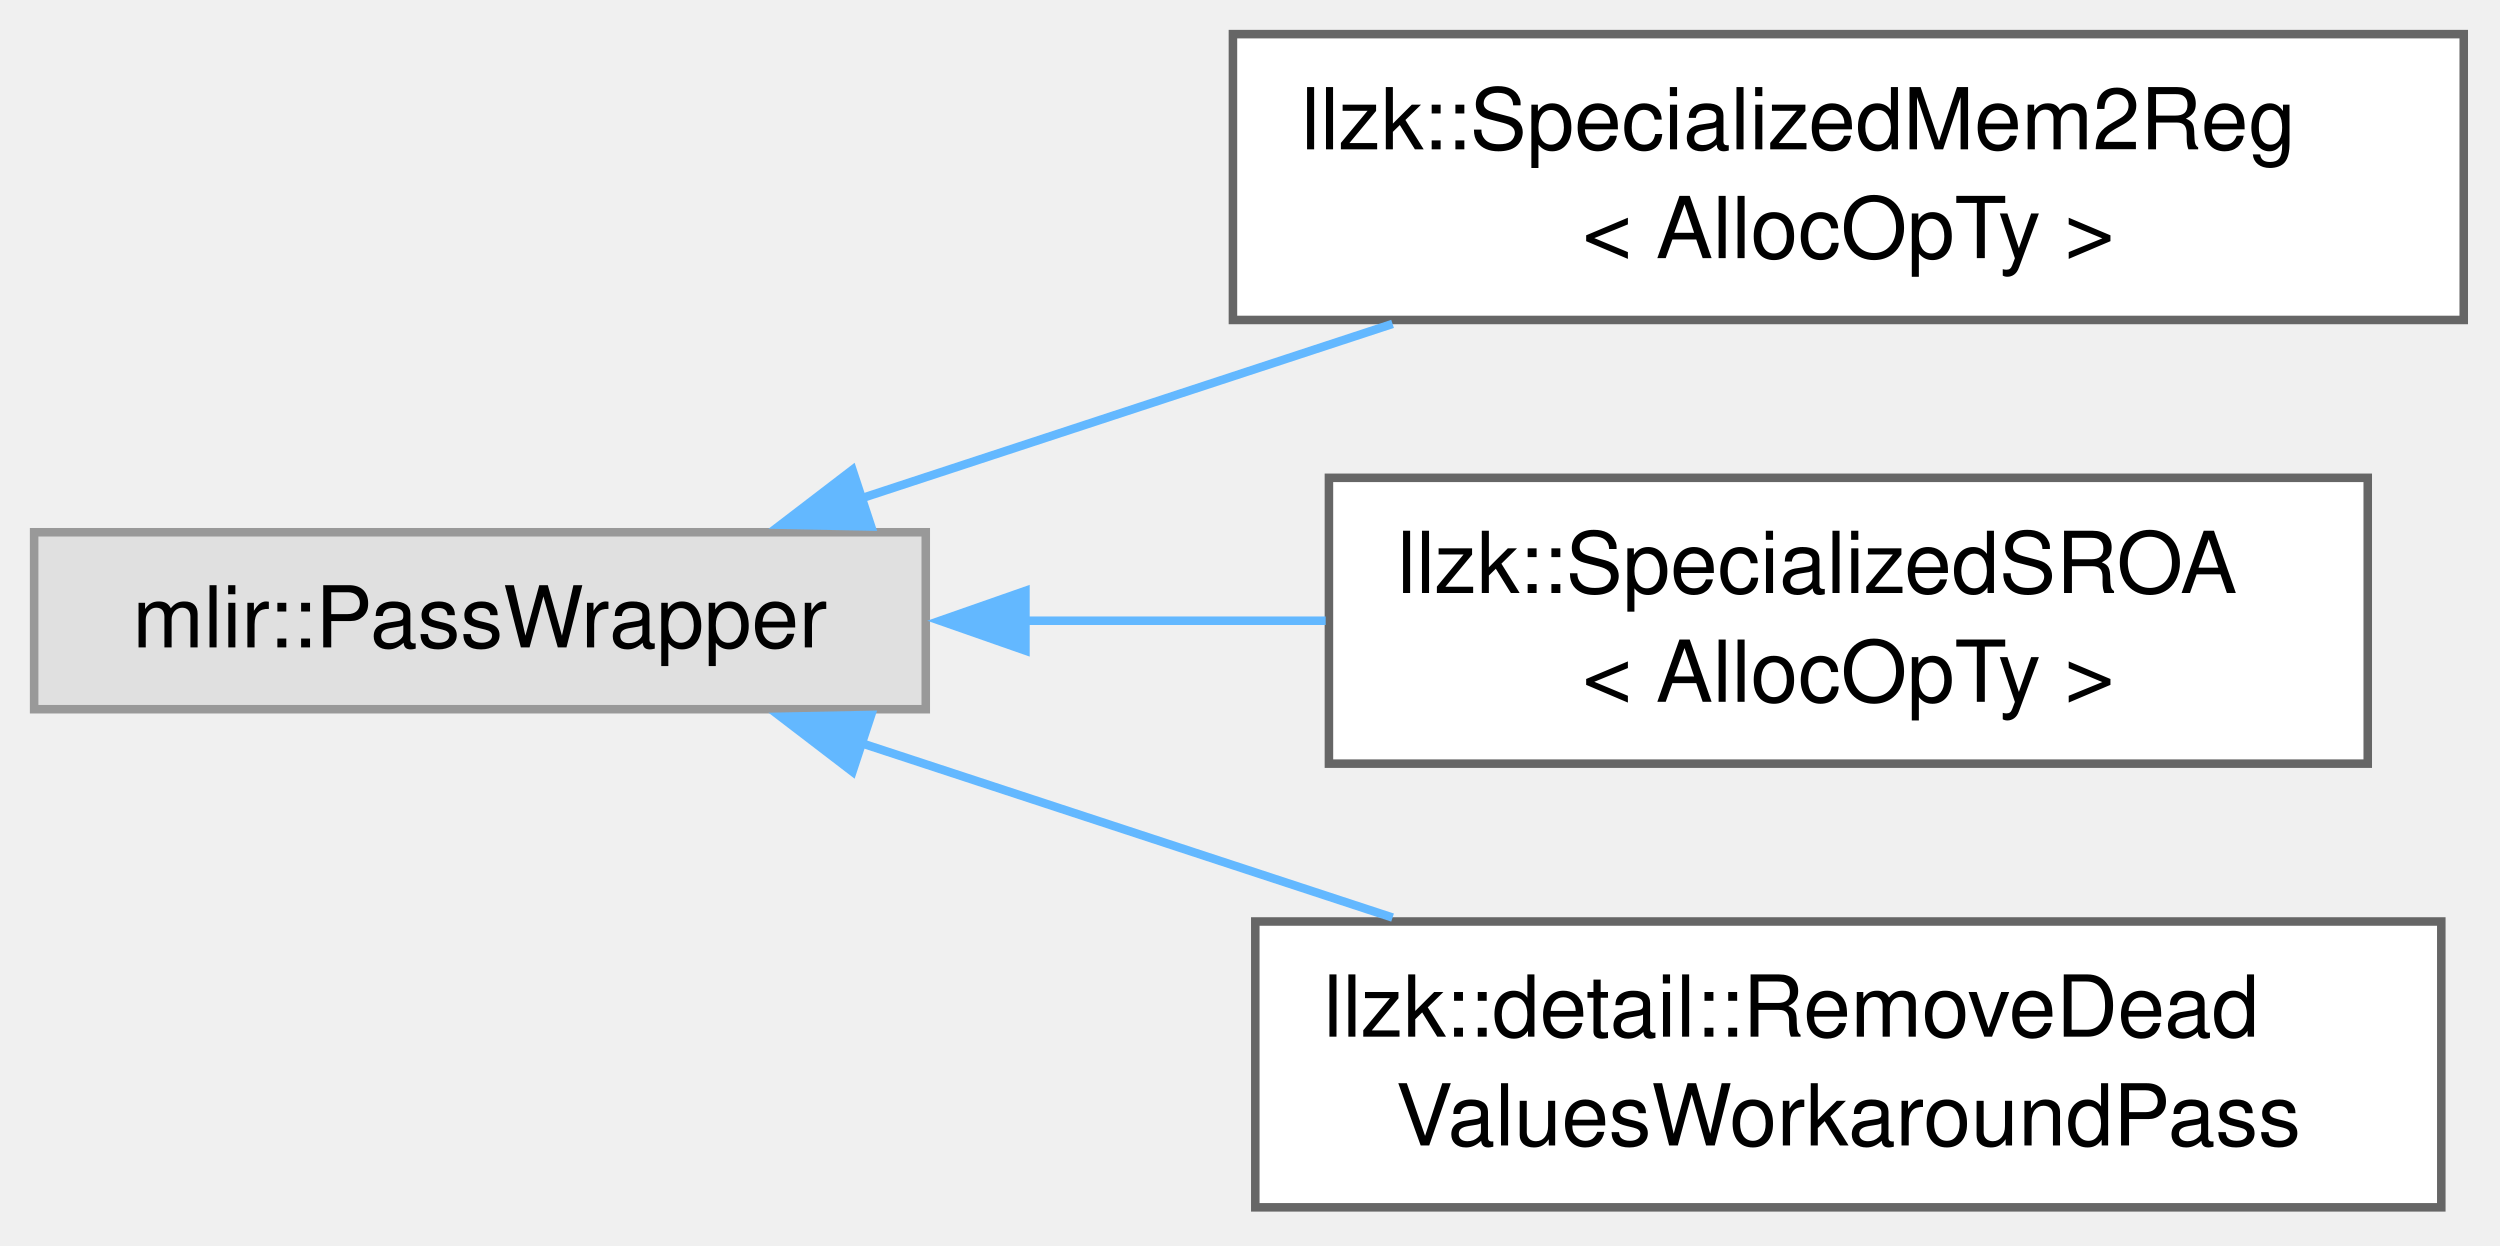
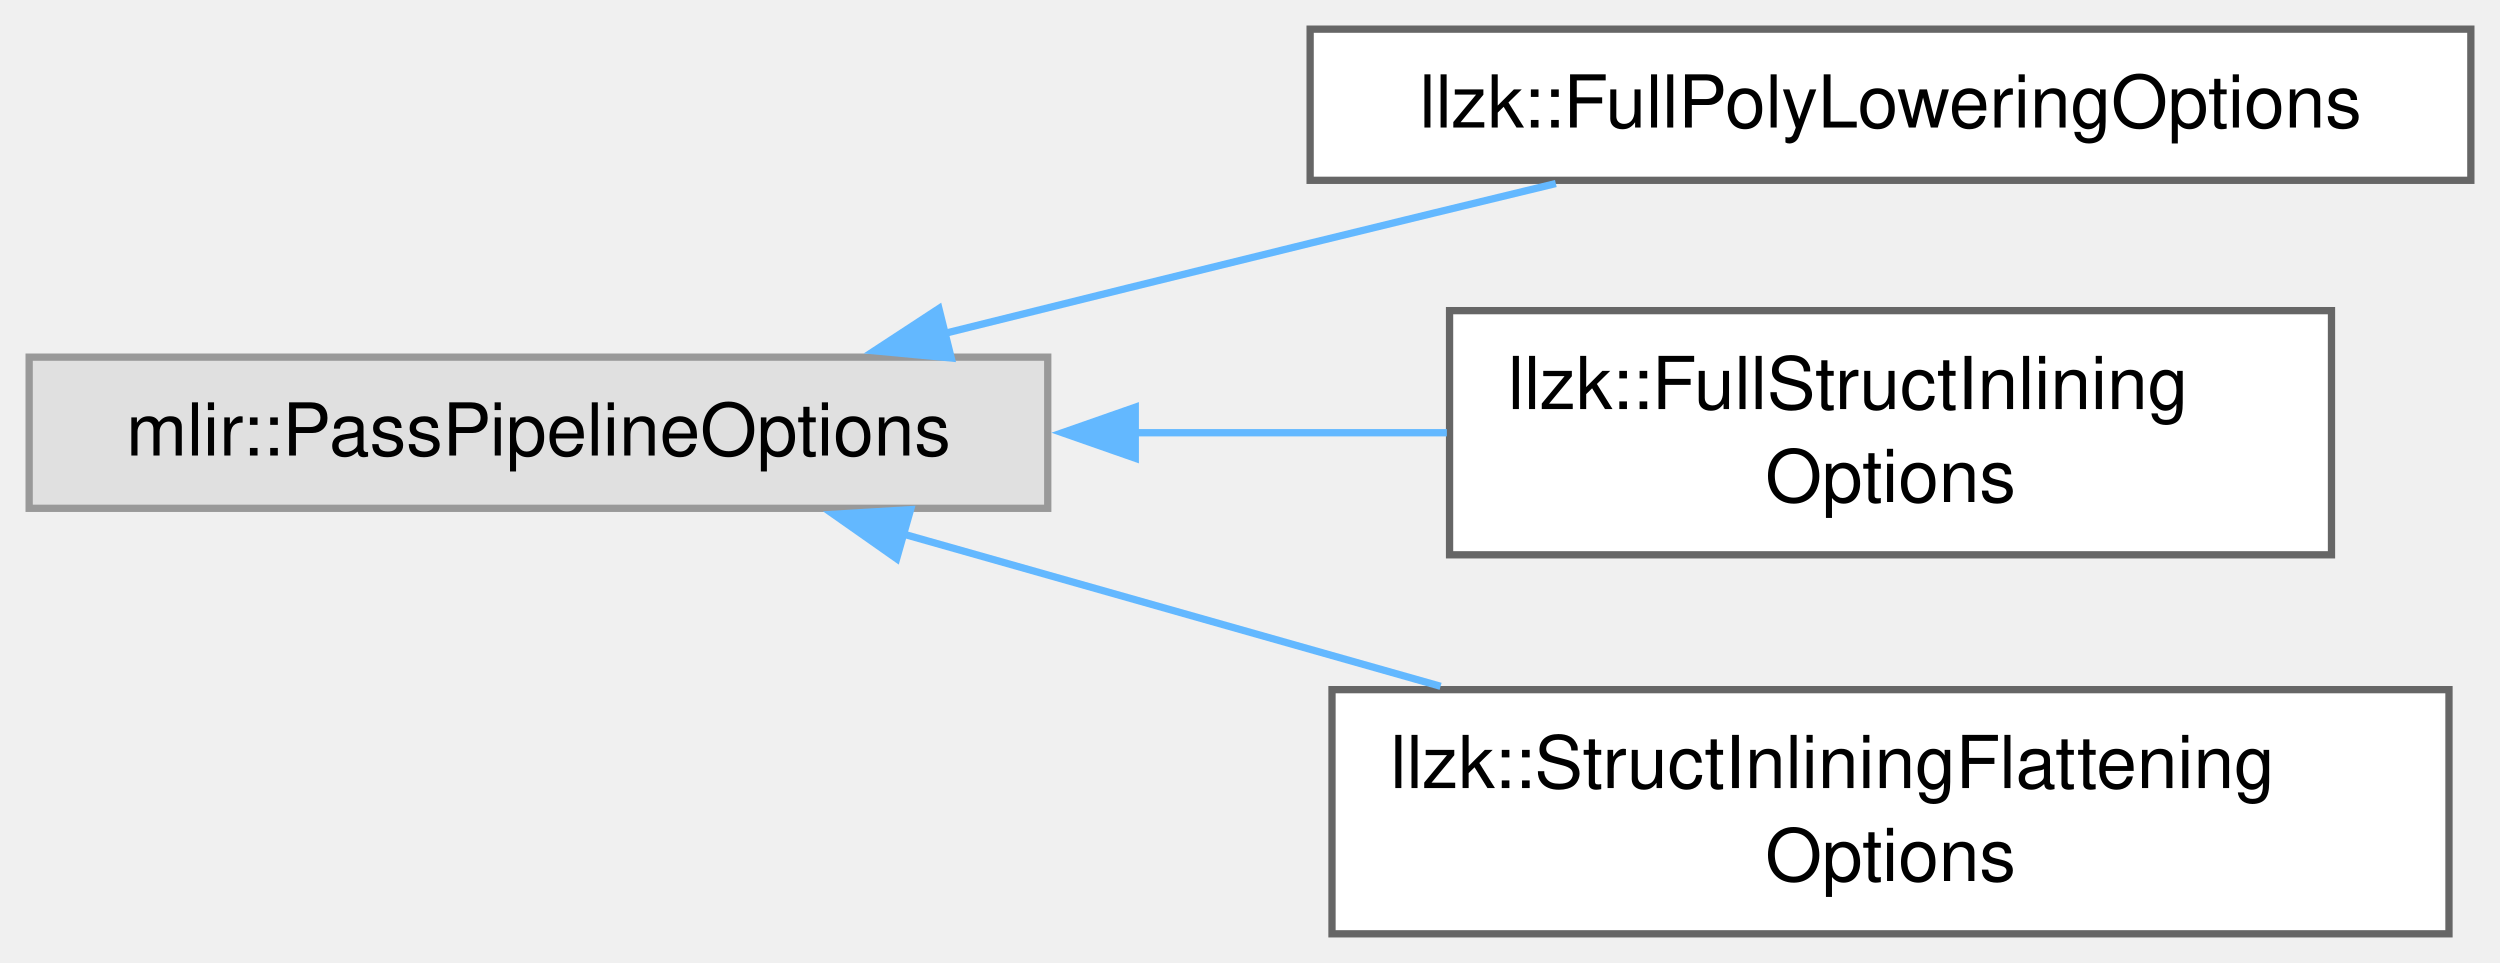
- <svg xmlns="http://www.w3.org/2000/svg" xmlns:xlink="http://www.w3.org/1999/xlink" width="293pt" height="146pt" viewBox="0.00 0.00 293.00 146.00">
-   <g id="graph0" class="graph" transform="scale(1 1) rotate(0) translate(4 141.5)">
+ <svg xmlns="http://www.w3.org/2000/svg" xmlns:xlink="http://www.w3.org/1999/xlink" width="343pt" height="132pt" viewBox="0.00 0.00 343.00 132.00">
+   <g id="graph0" class="graph" transform="scale(1 1) rotate(0) translate(4 128.12)">
    <g id="Node000000" class="node">
      <g id="a_Node000000">
        <a xlink:title=" ">
-           <polygon fill="#e0e0e0" stroke="#999999" points="104.5,-79.12 0,-79.12 0,-58.38 104.5,-58.38 104.5,-79.12" />
-           <text xml:space="preserve" text-anchor="middle" x="52.25" y="-65.62" font-family="Helvetica,sans-Serif" font-size="10.00">mlir::PassWrapper</text>
+           <polygon fill="#e0e0e0" stroke="#999999" points="139.75,-79.12 0,-79.12 0,-58.38 139.75,-58.38 139.75,-79.12" />
+           <text xml:space="preserve" text-anchor="middle" x="69.88" y="-65.62" font-family="Helvetica,sans-Serif" font-size="10.00">mlir::PassPipelineOptions</text>
        </a>
      </g>
    </g>
    <g id="Node000001" class="node">
      <g id="a_Node000001">
-         <a xlink:href="structllzk_1_1SpecializedMem2Reg.html" target="_top" xlink:title="A variant of the MLIR mem2reg pass that only promotes memory slots belonging to allocators of type Al...">
-           <polygon fill="white" stroke="#666666" points="284.75,-137.5 140.5,-137.5 140.5,-104 284.75,-104 284.75,-137.5" />
-           <text xml:space="preserve" text-anchor="start" x="148.5" y="-124" font-family="Helvetica,sans-Serif" font-size="10.00">llzk::SpecializedMem2Reg</text>
-           <text xml:space="preserve" text-anchor="middle" x="212.62" y="-111.25" font-family="Helvetica,sans-Serif" font-size="10.00">&lt; AllocOpTy &gt;</text>
+         <a xlink:href="structllzk_1_1FullPolyLoweringOptions.html" target="_top" xlink:title="CLI Option configuration for the full polynomial lowering pipeline.">
+           <polygon fill="white" stroke="#666666" points="335,-124.12 175.75,-124.12 175.75,-103.38 335,-103.38 335,-124.12" />
+           <text xml:space="preserve" text-anchor="middle" x="255.38" y="-110.62" font-family="Helvetica,sans-Serif" font-size="10.00">llzk::FullPolyLoweringOptions</text>
        </a>
      </g>
    </g>
-     <g id="edge689_Node000000_Node000001" class="edge">
-       <g id="a_edge689_Node000000_Node000001">
+     <g id="edge687_Node000000_Node000001" class="edge">
+       <g id="a_edge687_Node000000_Node000001">
        <a xlink:title=" ">
-           <path fill="none" stroke="#63b8ff" d="M96.96,-83.1C116.23,-89.43 139.04,-96.92 159.21,-103.54" />
-           <polygon fill="#63b8ff" stroke="#63b8ff" points="98.1,-79.79 87.5,-80 95.91,-86.44 98.1,-79.79" />
+           <path fill="none" stroke="#63b8ff" d="M125.41,-82.33C141.61,-86.35 159.39,-90.75 175.75,-94.75 186.66,-97.42 198.43,-100.28 209.46,-102.94" />
+           <polygon fill="#63b8ff" stroke="#63b8ff" points="126.51,-79 115.96,-79.99 124.82,-85.79 126.51,-79" />
        </a>
      </g>
    </g>
    <g id="Node000002" class="node">
      <g id="a_Node000002">
-         <a xlink:href="structllzk_1_1SpecializedSROA.html" target="_top" xlink:title="A variant of the MLIR sroa pass that only destructures memory slots belonging to allocators of type A...">
-           <polygon fill="white" stroke="#666666" points="273.5,-85.5 151.75,-85.5 151.75,-52 273.5,-52 273.5,-85.5" />
-           <text xml:space="preserve" text-anchor="start" x="159.75" y="-72" font-family="Helvetica,sans-Serif" font-size="10.00">llzk::SpecializedSROA</text>
-           <text xml:space="preserve" text-anchor="middle" x="212.62" y="-59.25" font-family="Helvetica,sans-Serif" font-size="10.00">&lt; AllocOpTy &gt;</text>
+         <a xlink:href="structllzk_1_1FullStructInliningOptions.html" target="_top" xlink:title="CLI Option configuration for the full struct inlining pipeline.">
+           <polygon fill="white" stroke="#666666" points="315.88,-85.5 194.88,-85.5 194.88,-52 315.88,-52 315.88,-85.5" />
+           <text xml:space="preserve" text-anchor="start" x="202.88" y="-72" font-family="Helvetica,sans-Serif" font-size="10.00">llzk::FullStructInlining</text>
+           <text xml:space="preserve" text-anchor="middle" x="255.38" y="-59.25" font-family="Helvetica,sans-Serif" font-size="10.00">Options</text>
        </a>
      </g>
    </g>
-     <g id="edge690_Node000000_Node000002" class="edge">
-       <g id="a_edge690_Node000000_Node000002">
+     <g id="edge688_Node000000_Node000002" class="edge">
+       <g id="a_edge688_Node000000_Node000002">
        <a xlink:title=" ">
-           <path fill="none" stroke="#63b8ff" d="M116.09,-68.75C127.71,-68.75 139.83,-68.75 151.37,-68.75" />
-           <polygon fill="#63b8ff" stroke="#63b8ff" points="116.18,-65.25 106.18,-68.75 116.18,-72.25 116.18,-65.25" />
+           <path fill="none" stroke="#63b8ff" d="M151.69,-68.75C166.08,-68.75 180.84,-68.75 194.51,-68.75" />
+           <polygon fill="#63b8ff" stroke="#63b8ff" points="151.76,-65.25 141.76,-68.75 151.76,-72.25 151.76,-65.25" />
        </a>
      </g>
    </g>
    <g id="Node000003" class="node">
      <g id="a_Node000003">
-         <a xlink:href="classllzk_1_1detail_1_1RemoveDeadValuesWorkaroundPass.html" target="_top" xlink:title="A workaround wrapper around MLIR's remove-dead-values pass that normalizes empty scf....">
-           <polygon fill="white" stroke="#666666" points="282.12,-33.5 143.12,-33.5 143.12,0 282.12,0 282.12,-33.5" />
-           <text xml:space="preserve" text-anchor="start" x="151.12" y="-20" font-family="Helvetica,sans-Serif" font-size="10.00">llzk::detail::RemoveDead</text>
-           <text xml:space="preserve" text-anchor="middle" x="212.62" y="-7.25" font-family="Helvetica,sans-Serif" font-size="10.00">ValuesWorkaroundPass</text>
+         <a xlink:href="structllzk_1_1StructInliningFlatteningOptions.html" target="_top" xlink:title="Typed nested options for the flattening pass when used inside the full struct-inlining and full poly-...">
+           <polygon fill="white" stroke="#666666" points="332,-33.5 178.75,-33.5 178.75,0 332,0 332,-33.5" />
+           <text xml:space="preserve" text-anchor="start" x="186.75" y="-20" font-family="Helvetica,sans-Serif" font-size="10.00">llzk::StructInliningFlattening</text>
+           <text xml:space="preserve" text-anchor="middle" x="255.38" y="-7.25" font-family="Helvetica,sans-Serif" font-size="10.00">Options</text>
        </a>
      </g>
    </g>
-     <g id="edge691_Node000000_Node000003" class="edge">
-       <g id="a_edge691_Node000000_Node000003">
+     <g id="edge689_Node000000_Node000003" class="edge">
+       <g id="a_edge689_Node000000_Node000003">
        <a xlink:title=" ">
-           <path fill="none" stroke="#63b8ff" d="M96.96,-54.4C116.23,-48.07 139.04,-40.58 159.21,-33.96" />
-           <polygon fill="#63b8ff" stroke="#63b8ff" points="95.91,-51.06 87.5,-57.5 98.1,-57.71 95.91,-51.06" />
+           <path fill="none" stroke="#63b8ff" d="M119.96,-54.84C142.61,-48.42 169.72,-40.74 193.65,-33.96" />
+           <polygon fill="#63b8ff" stroke="#63b8ff" points="119.02,-51.47 110.35,-57.56 120.93,-58.2 119.02,-51.47" />
        </a>
      </g>
    </g>
  </g>
</svg>
